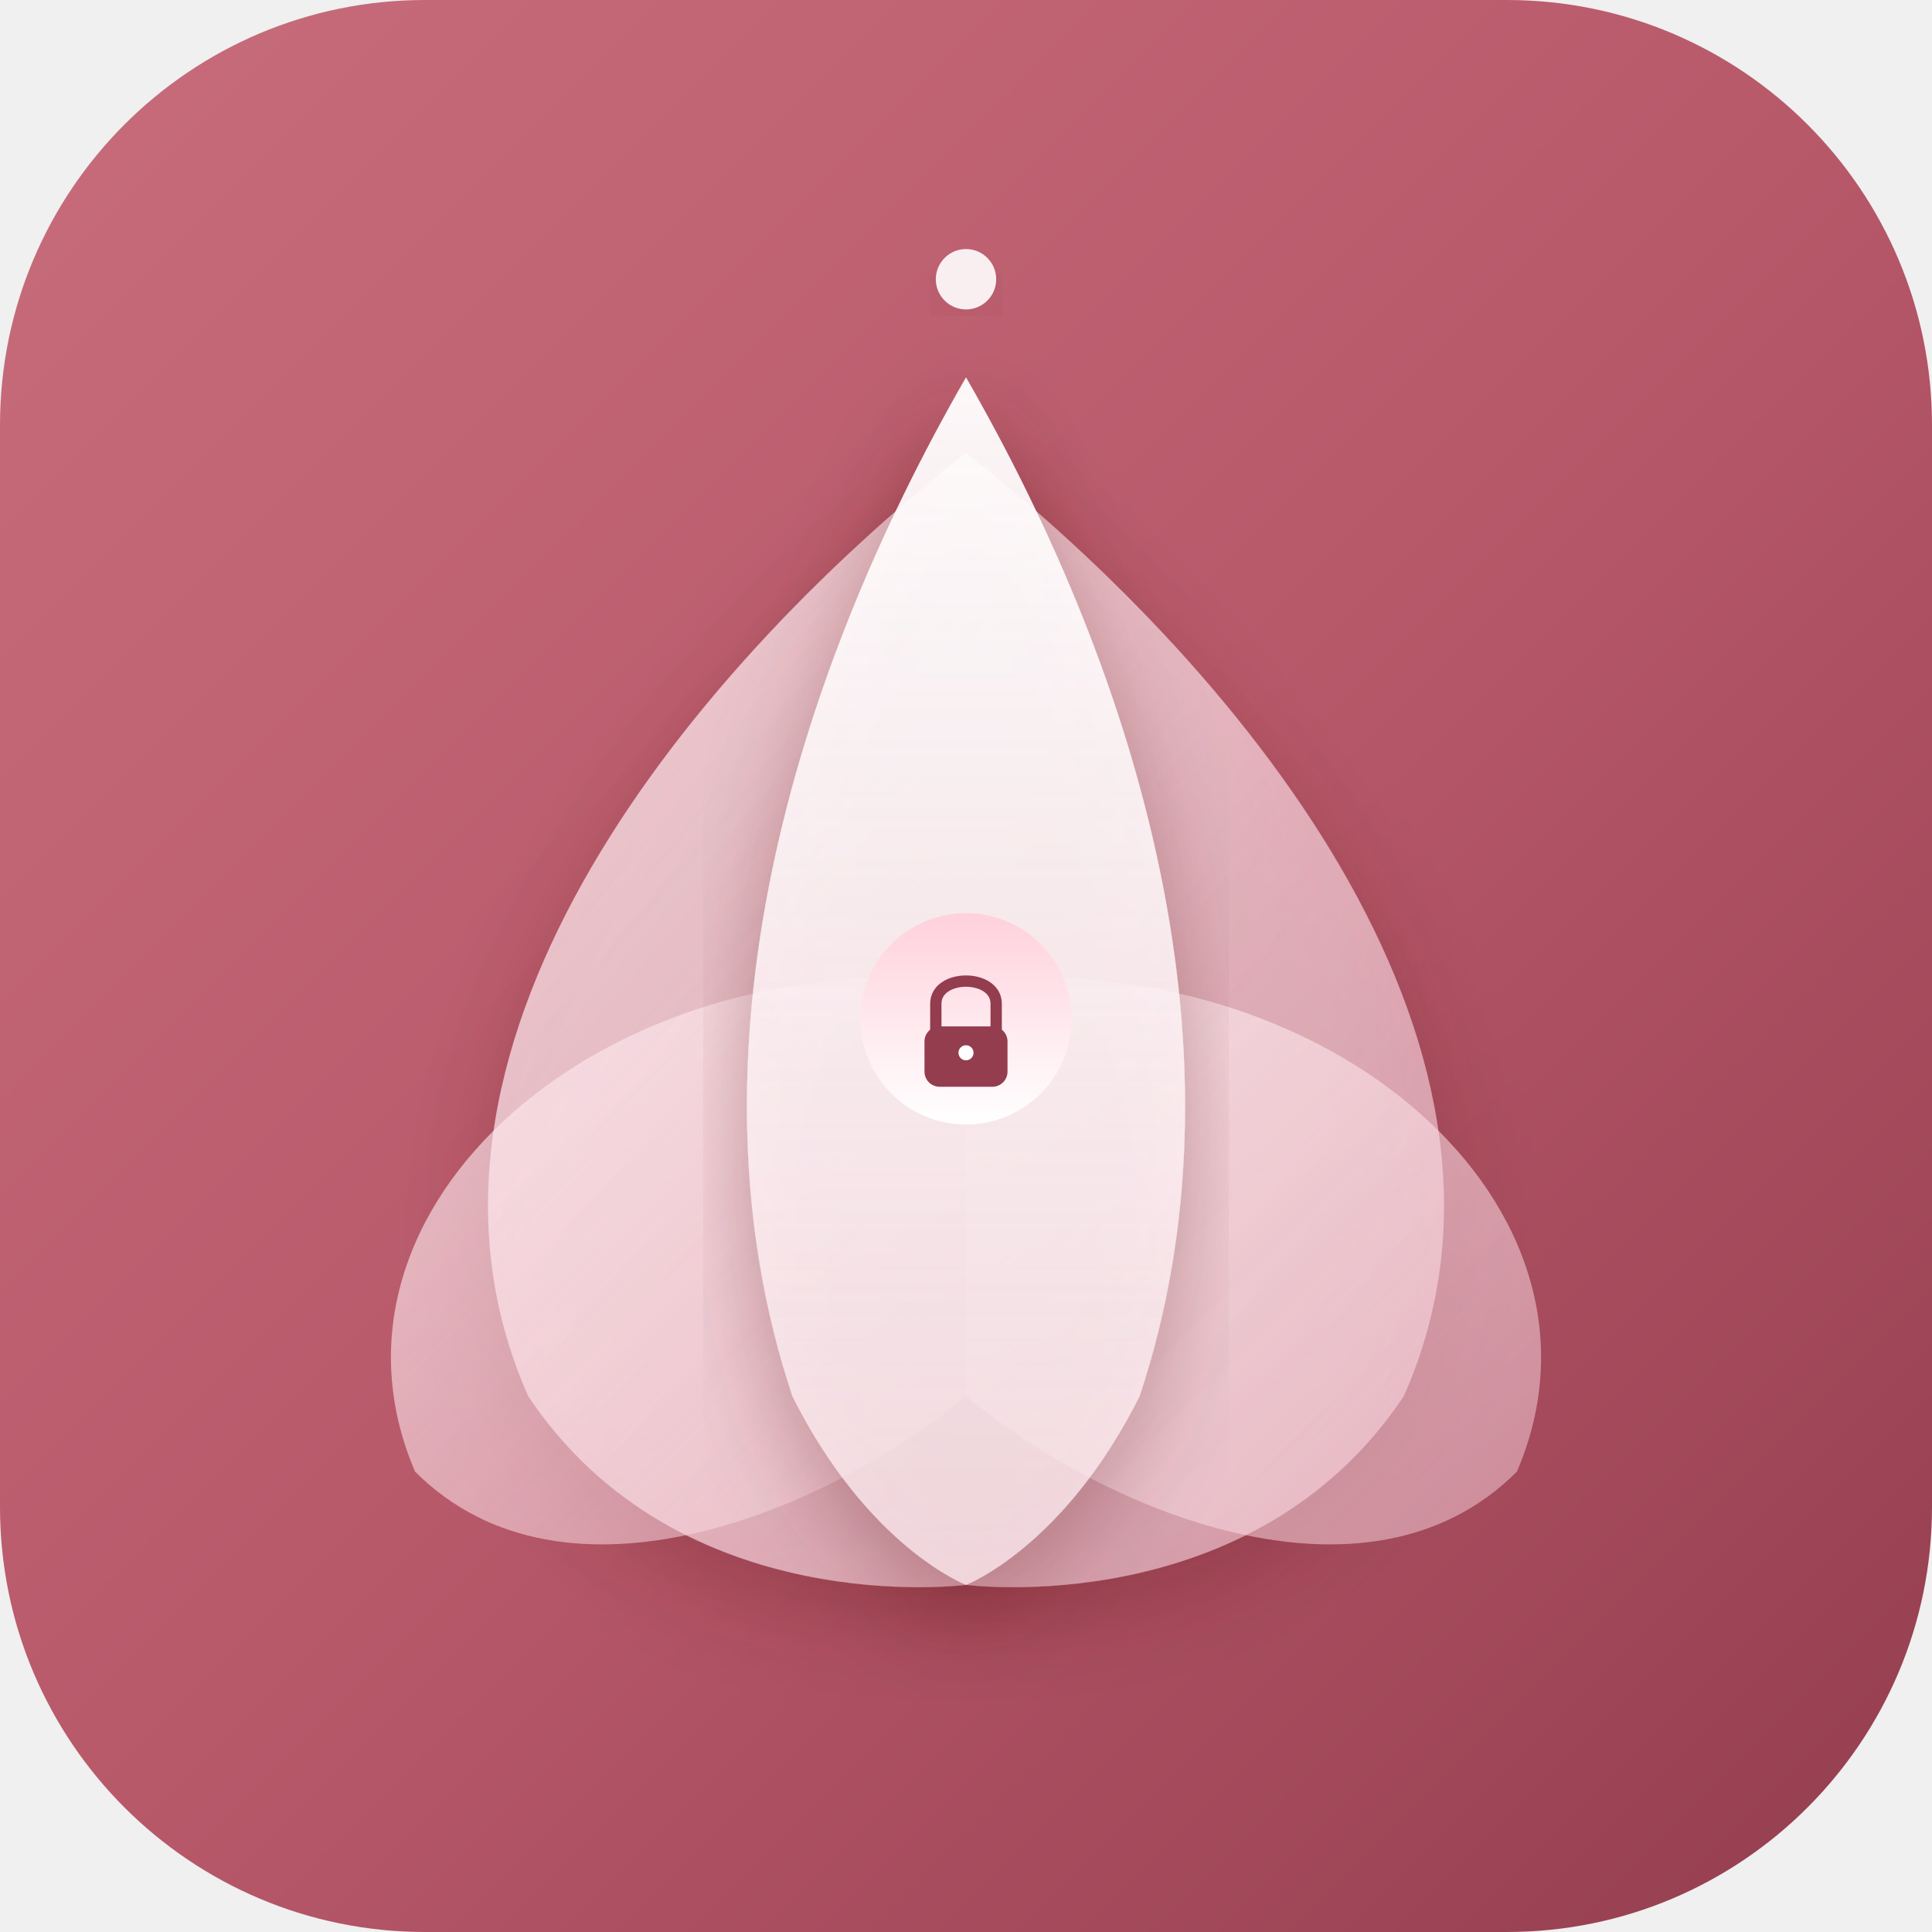
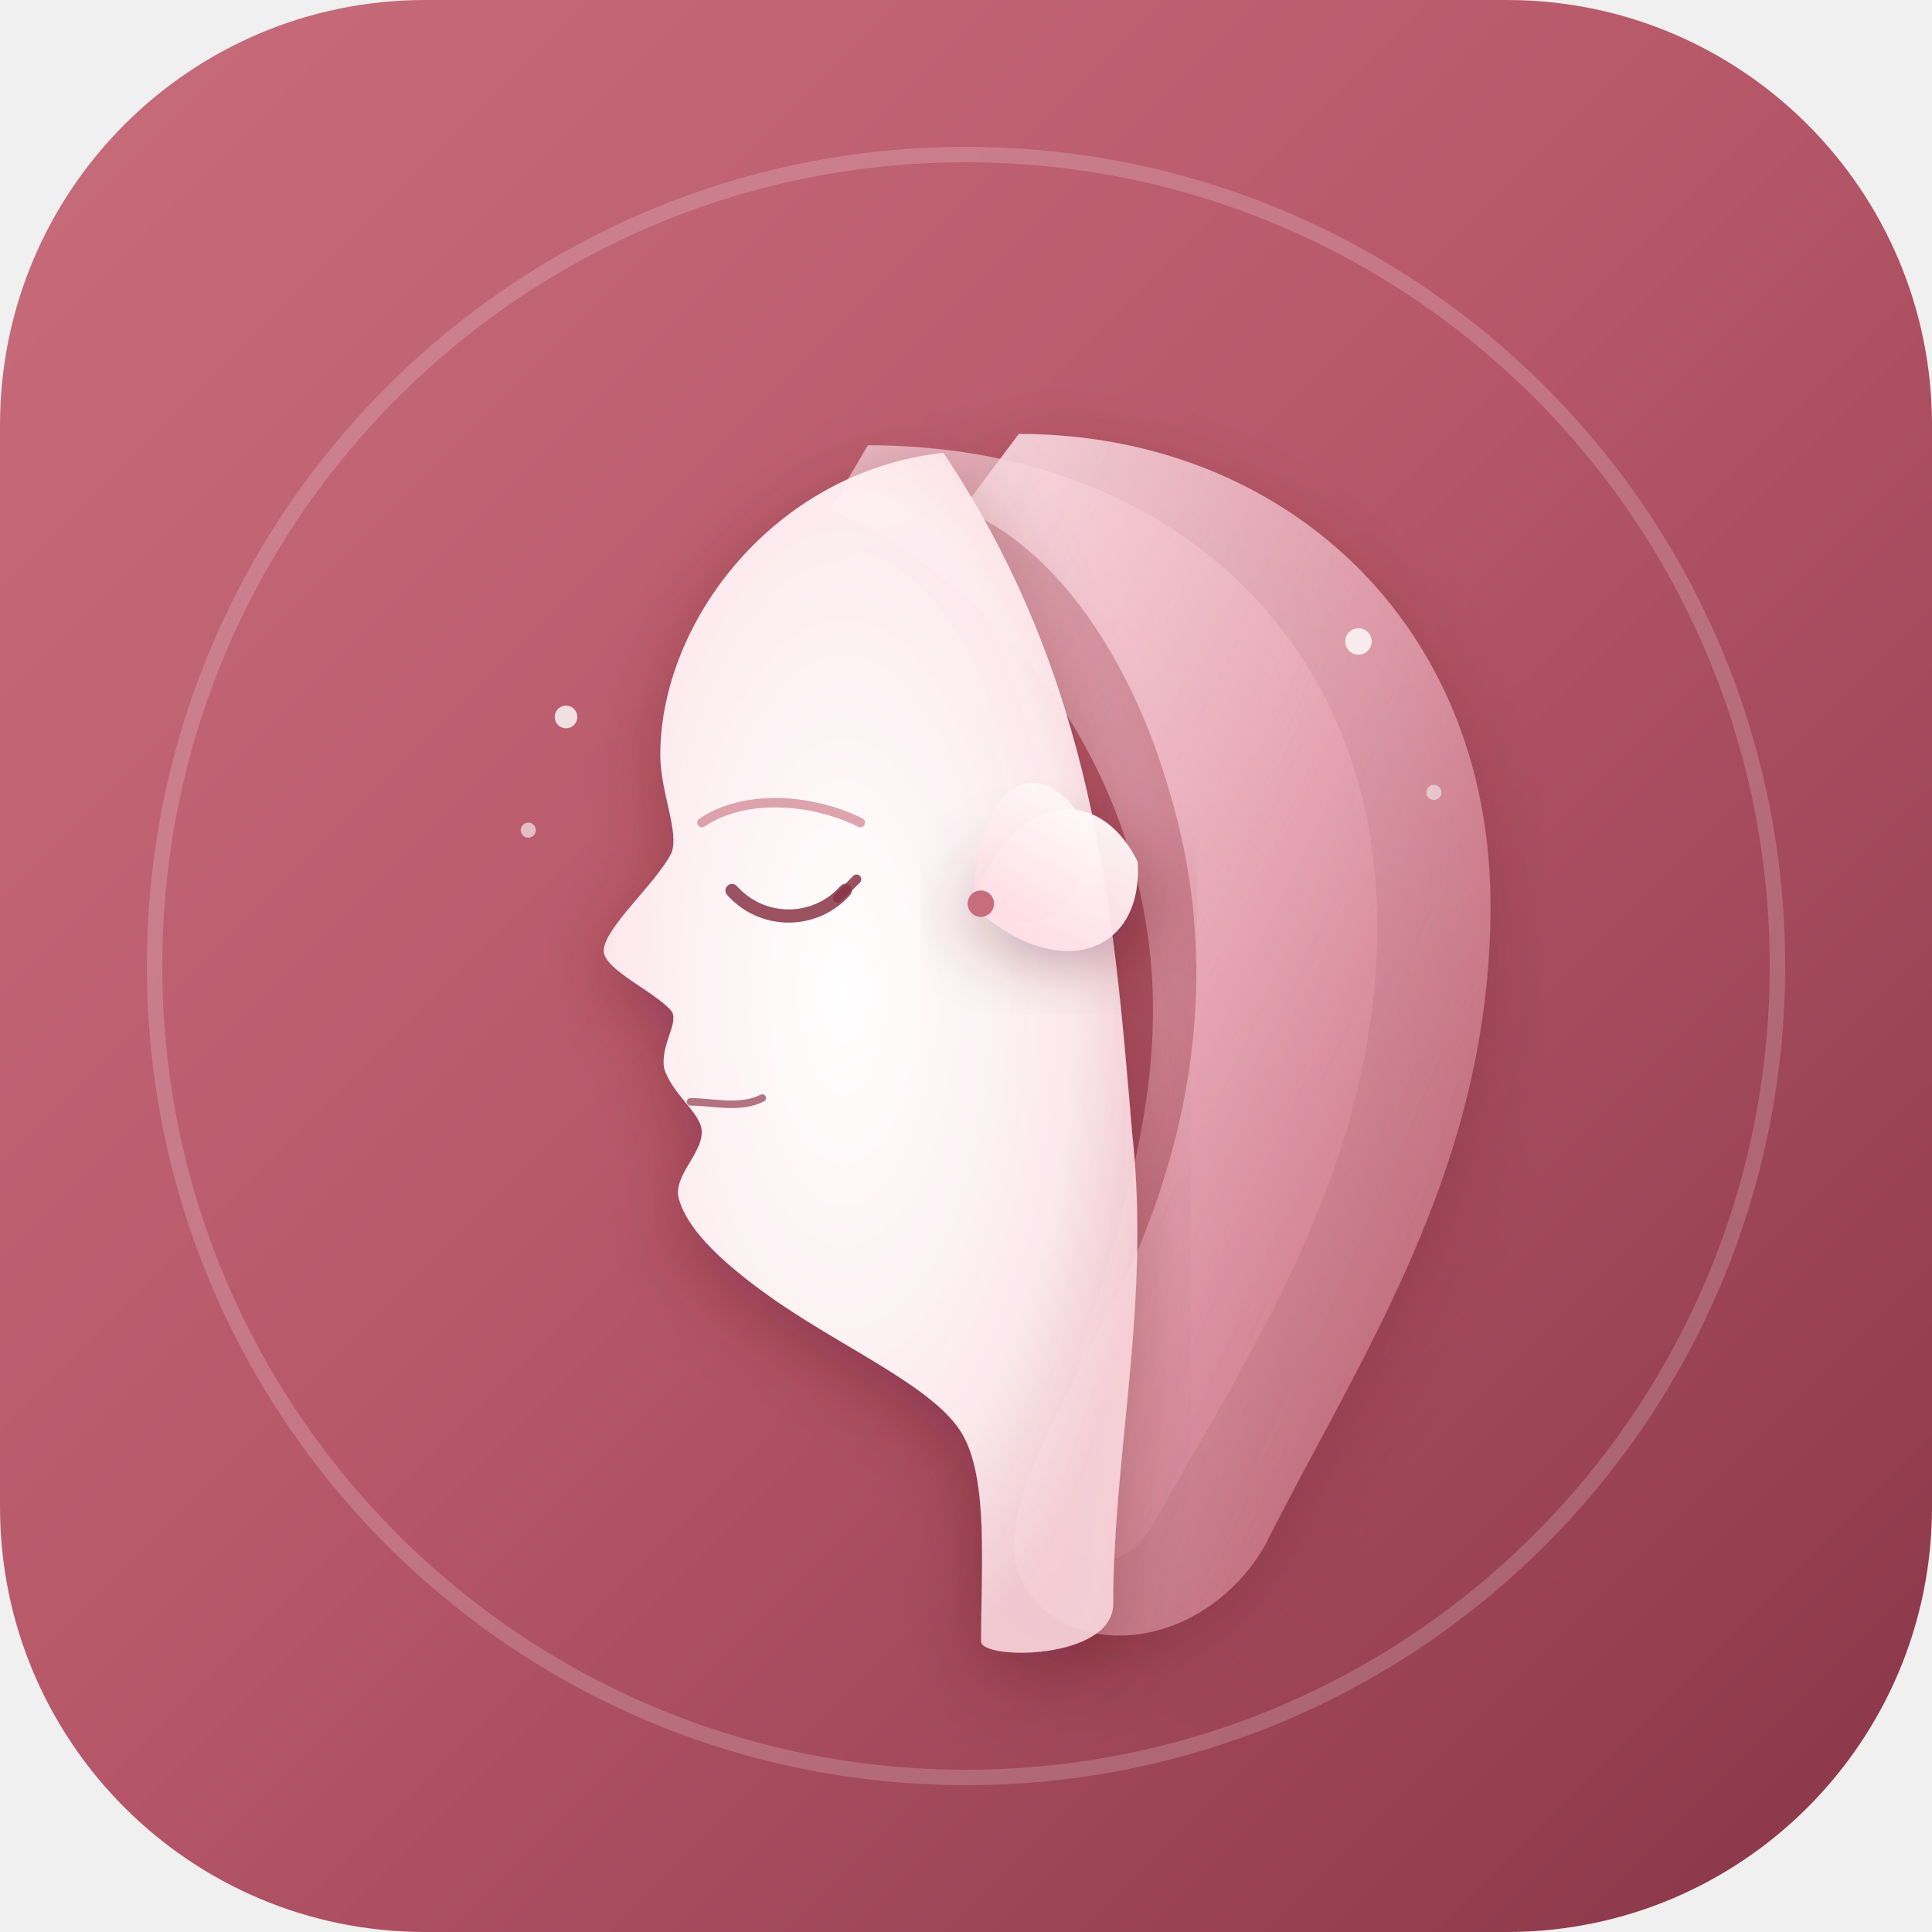
<svg xmlns="http://www.w3.org/2000/svg" width="64" height="64" viewBox="0 0 64 64">
  <defs>
    <linearGradient id="bgGrad" x1="0%" y1="0%" x2="100%" y2="100%">
      <stop offset="0%" stop-color="#C86D7C" />
-       <stop offset="50%" stop-color="#B8596A" />
-       <stop offset="100%" stop-color="#933D4F" />
+       <stop offset="45%" stop-color="#B8596A" />
+       <stop offset="100%" stop-color="#883547" />
    </linearGradient>
-     <linearGradient id="petalGrad1" x1="0%" y1="0%" x2="0%" y2="100%">
-       <stop offset="0%" stop-color="#FFFFFF" stop-opacity="0.95" />
-       <stop offset="100%" stop-color="#FCE7EC" stop-opacity="0.75" />
+     <radialGradient id="faceGlow" cx="45%" cy="45%" r="60%">
+       <stop offset="0%" stop-color="#FFFFFF" stop-opacity="1" />
+       <stop offset="70%" stop-color="#FFF0F3" stop-opacity="0.96" />
+       <stop offset="100%" stop-color="#F9D4DC" stop-opacity="0.9" />
+     </radialGradient>
+     <linearGradient id="hairGrad" x1="0%" y1="0%" x2="100%" y2="100%">
+       <stop offset="0%" stop-color="#FFE8EE" stop-opacity="0.85" />
+       <stop offset="50%" stop-color="#F4BAC7" stop-opacity="0.65" />
+       <stop offset="100%" stop-color="#D97A8B" stop-opacity="0.4" />
    </linearGradient>
-     <linearGradient id="petalGrad2" x1="0%" y1="0%" x2="100%" y2="100%">
-       <stop offset="0%" stop-color="#FFF0F3" stop-opacity="0.85" />
-       <stop offset="100%" stop-color="#F9D2DC" stop-opacity="0.6" />
-     </linearGradient>
-     <linearGradient id="centerGrad" x1="0%" y1="0%" x2="0%" y2="100%">
-       <stop offset="0%" stop-color="#FFD1DC" />
+     <linearGradient id="leafGrad" x1="0%" y1="100%" x2="100%" y2="0%">
+       <stop offset="0%" stop-color="#FFD6E0" />
      <stop offset="100%" stop-color="#FFFFFF" />
    </linearGradient>
-     <filter id="shadow" x="-10%" y="-10%" width="120%" height="120%">
-       <feDropShadow dx="0" dy="8" stdDeviation="12" flood-color="#4A121E" flood-opacity="0.35" />
+     <filter id="softShadow" x="-10%" y="-10%" width="120%" height="120%">
+       <feDropShadow dx="0" dy="6" stdDeviation="10" flood-color="#46101C" flood-opacity="0.32" />
    </filter>
  </defs>
  <rect width="64" height="64" rx="14.08" fill="url(#bgGrad)" />
+   <circle cx="32" cy="32" r="26.88" fill="none" stroke="#FFFFFF" stroke-width="0.512" stroke-opacity="0.18" />
  <g transform="translate(0, 0) scale(0.125)">
-     <path d="M 256 120 C 180 180 100 280 140 370 C 180 430 256 420 256 420 C 256 420 332 430 372 370 C 412 280 332 180 256 120 Z" fill="url(#petalGrad2)" filter="url(#shadow)" opacity="0.9" />
-     <path d="M 256 260 C 160 250 80 320 110 390 C 150 430 220 400 256 370 Z" fill="url(#petalGrad2)" opacity="0.8" />
-     <path d="M 256 260 C 352 250 432 320 402 390 C 362 430 292 400 256 370 Z" fill="url(#petalGrad2)" opacity="0.8" />
-     <path d="M 256 100 C 210 180 180 280 210 370 C 230 410 256 420 256 420 C 256 420 282 410 302 370 C 332 280 302 180 256 100 Z" fill="url(#petalGrad1)" filter="url(#shadow)" />
-     <circle cx="256" cy="270" r="28" fill="url(#centerGrad)" />
-     <path d="M 248 266 C 248 258 264 258 264 266 L 264 274 L 248 274 Z" stroke="#933D4F" stroke-width="3" fill="none" stroke-linecap="round" />
-     <rect x="245" y="272" width="22" height="16" rx="4" fill="#933D4F" />
-     <circle cx="256" cy="279" r="2" fill="#FFFFFF" />
-     <circle cx="256" cy="74" r="8" fill="#FFFFFF" opacity="0.9" filter="url(#shadow)" />
+     <path d="M 270 115                 C 340 115, 395 165, 395 240                 C 395 310, 360 360, 335 410                 C 320 435, 290 440, 275 425                 C 260 410, 275 385, 290 355                 C 315 310, 325 260, 310 210                 C 300 175, 280 145, 255 135 Z" fill="url(#hairGrad)" filter="url(#softShadow)" />
+     <path d="M 230 118                 C 310 118, 365 170, 365 245                 C 365 310, 330 360, 305 405                 C 295 420, 280 415, 280 395                 C 280 360, 310 310, 305 255                 C 300 200, 265 155, 220 135 Z" fill="url(#hairGrad)" opacity="0.8" />
+     <path d="M 250 120                C 205 125, 175 165, 175 200                C 175 210, 180 220, 178 226                C 174 234, 160 246, 160 252                C 160 257, 174 263, 178 268                C 180 271, 175 277, 176 283                C 178 290, 186 295, 186 300                C 186 306, 178 312, 180 318                C 183 328, 196 338, 206 345                C 225 358, 248 368, 255 380                C 262 392, 260 415, 260 435                C 260 440, 295 440, 295 425                C 295 385, 305 345, 300 300                C 295 240, 290 180, 250 120 Z" fill="url(#faceGlow)" filter="url(#softShadow)" />
+     <path d="M 194 236 C 202 245, 216 245, 224 236" stroke="#883547" stroke-width="3.5" stroke-linecap="round" fill="none" opacity="0.85" />
+     <path d="M 222 238 L 227 233" stroke="#883547" stroke-width="2.5" stroke-linecap="round" fill="none" opacity="0.85" />
+     <path d="M 186 218 C 198 210, 216 212, 228 218" stroke="#C86D7C" stroke-width="2.5" stroke-linecap="round" fill="none" opacity="0.6" />
+     <path d="M 183 292 C 189 292, 196 294, 202 291" stroke="#933D4F" stroke-width="2" stroke-linecap="round" fill="none" opacity="0.7" />
+     <g transform="translate(258, 240) rotate(-15)">
+       <path d="M 0 0 C 15 -25, 40 -25, 45 0 C 40 25, 15 25, 0 0 Z" fill="url(#leafGrad)" opacity="0.95" filter="url(#softShadow)" />
+       <path d="M 0 0 C 10 -35, 30 -35, 35 -10 C 25 15, 10 10, 0 0 Z" fill="url(#leafGrad)" opacity="0.8" />
+       <circle cx="2" cy="0" r="3.5" fill="#C86D7C" />
+     </g>
+     <circle cx="150" cy="190" r="3" fill="#FFFFFF" opacity="0.8" />
+     <circle cx="140" cy="220" r="2" fill="#FFFFFF" opacity="0.6" />
+     <circle cx="360" cy="170" r="3.5" fill="#FFFFFF" opacity="0.8" />
+     <circle cx="380" cy="210" r="2" fill="#FFFFFF" opacity="0.5" />
  </g>
</svg>
